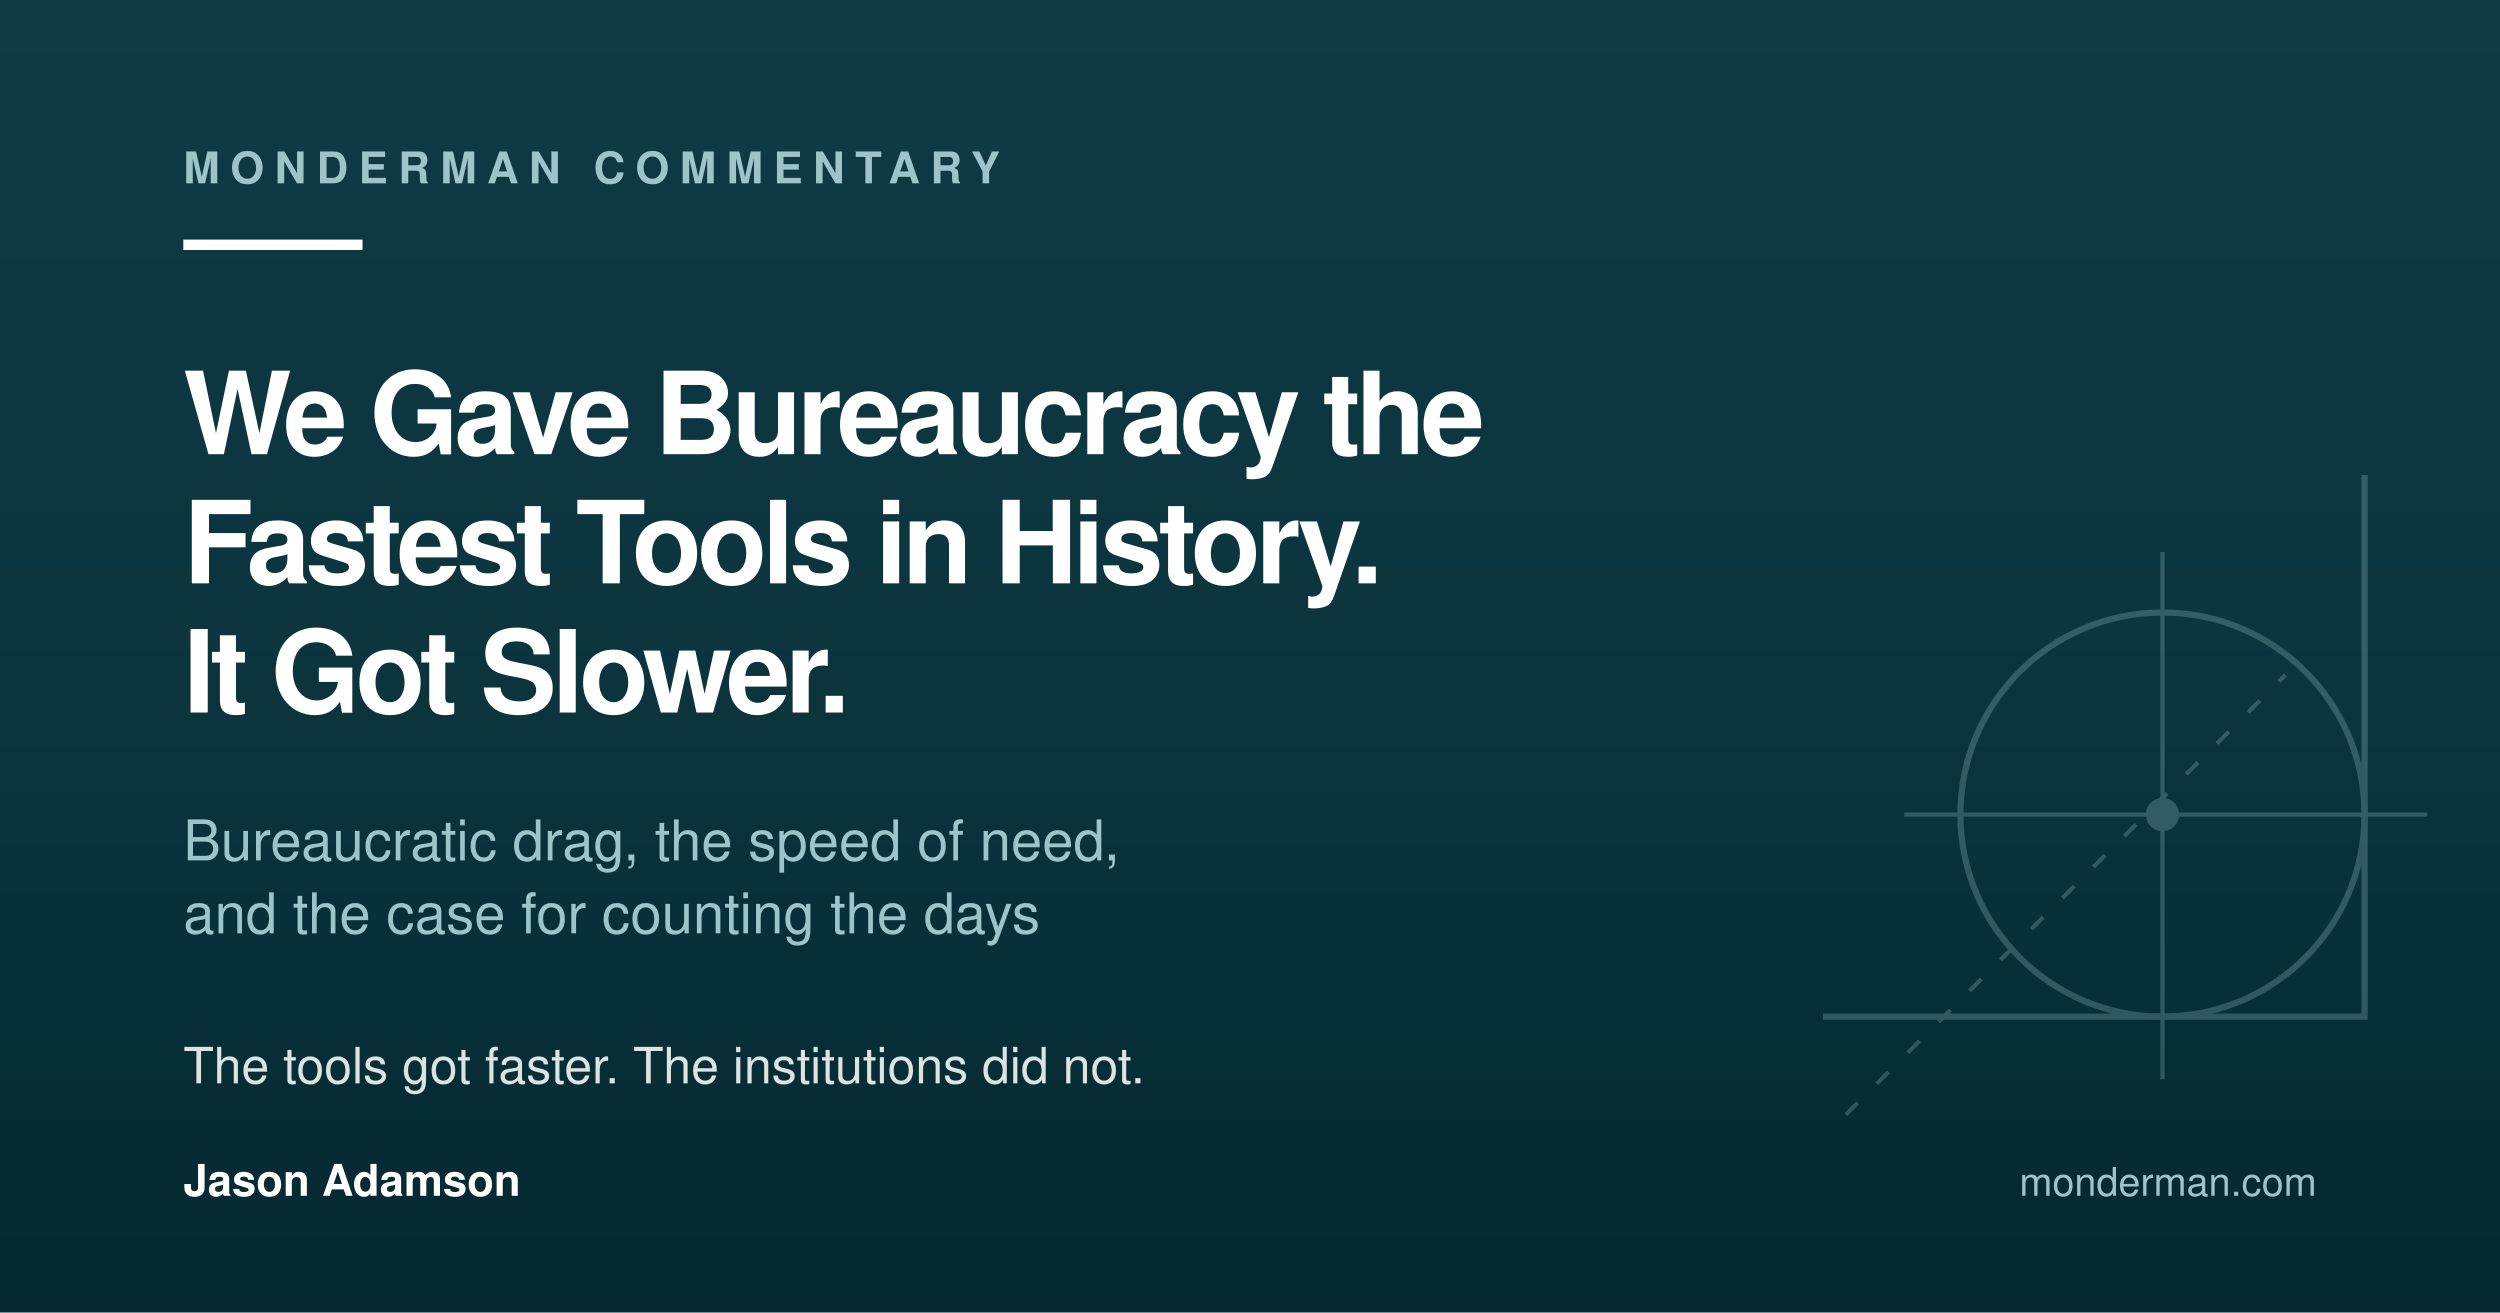
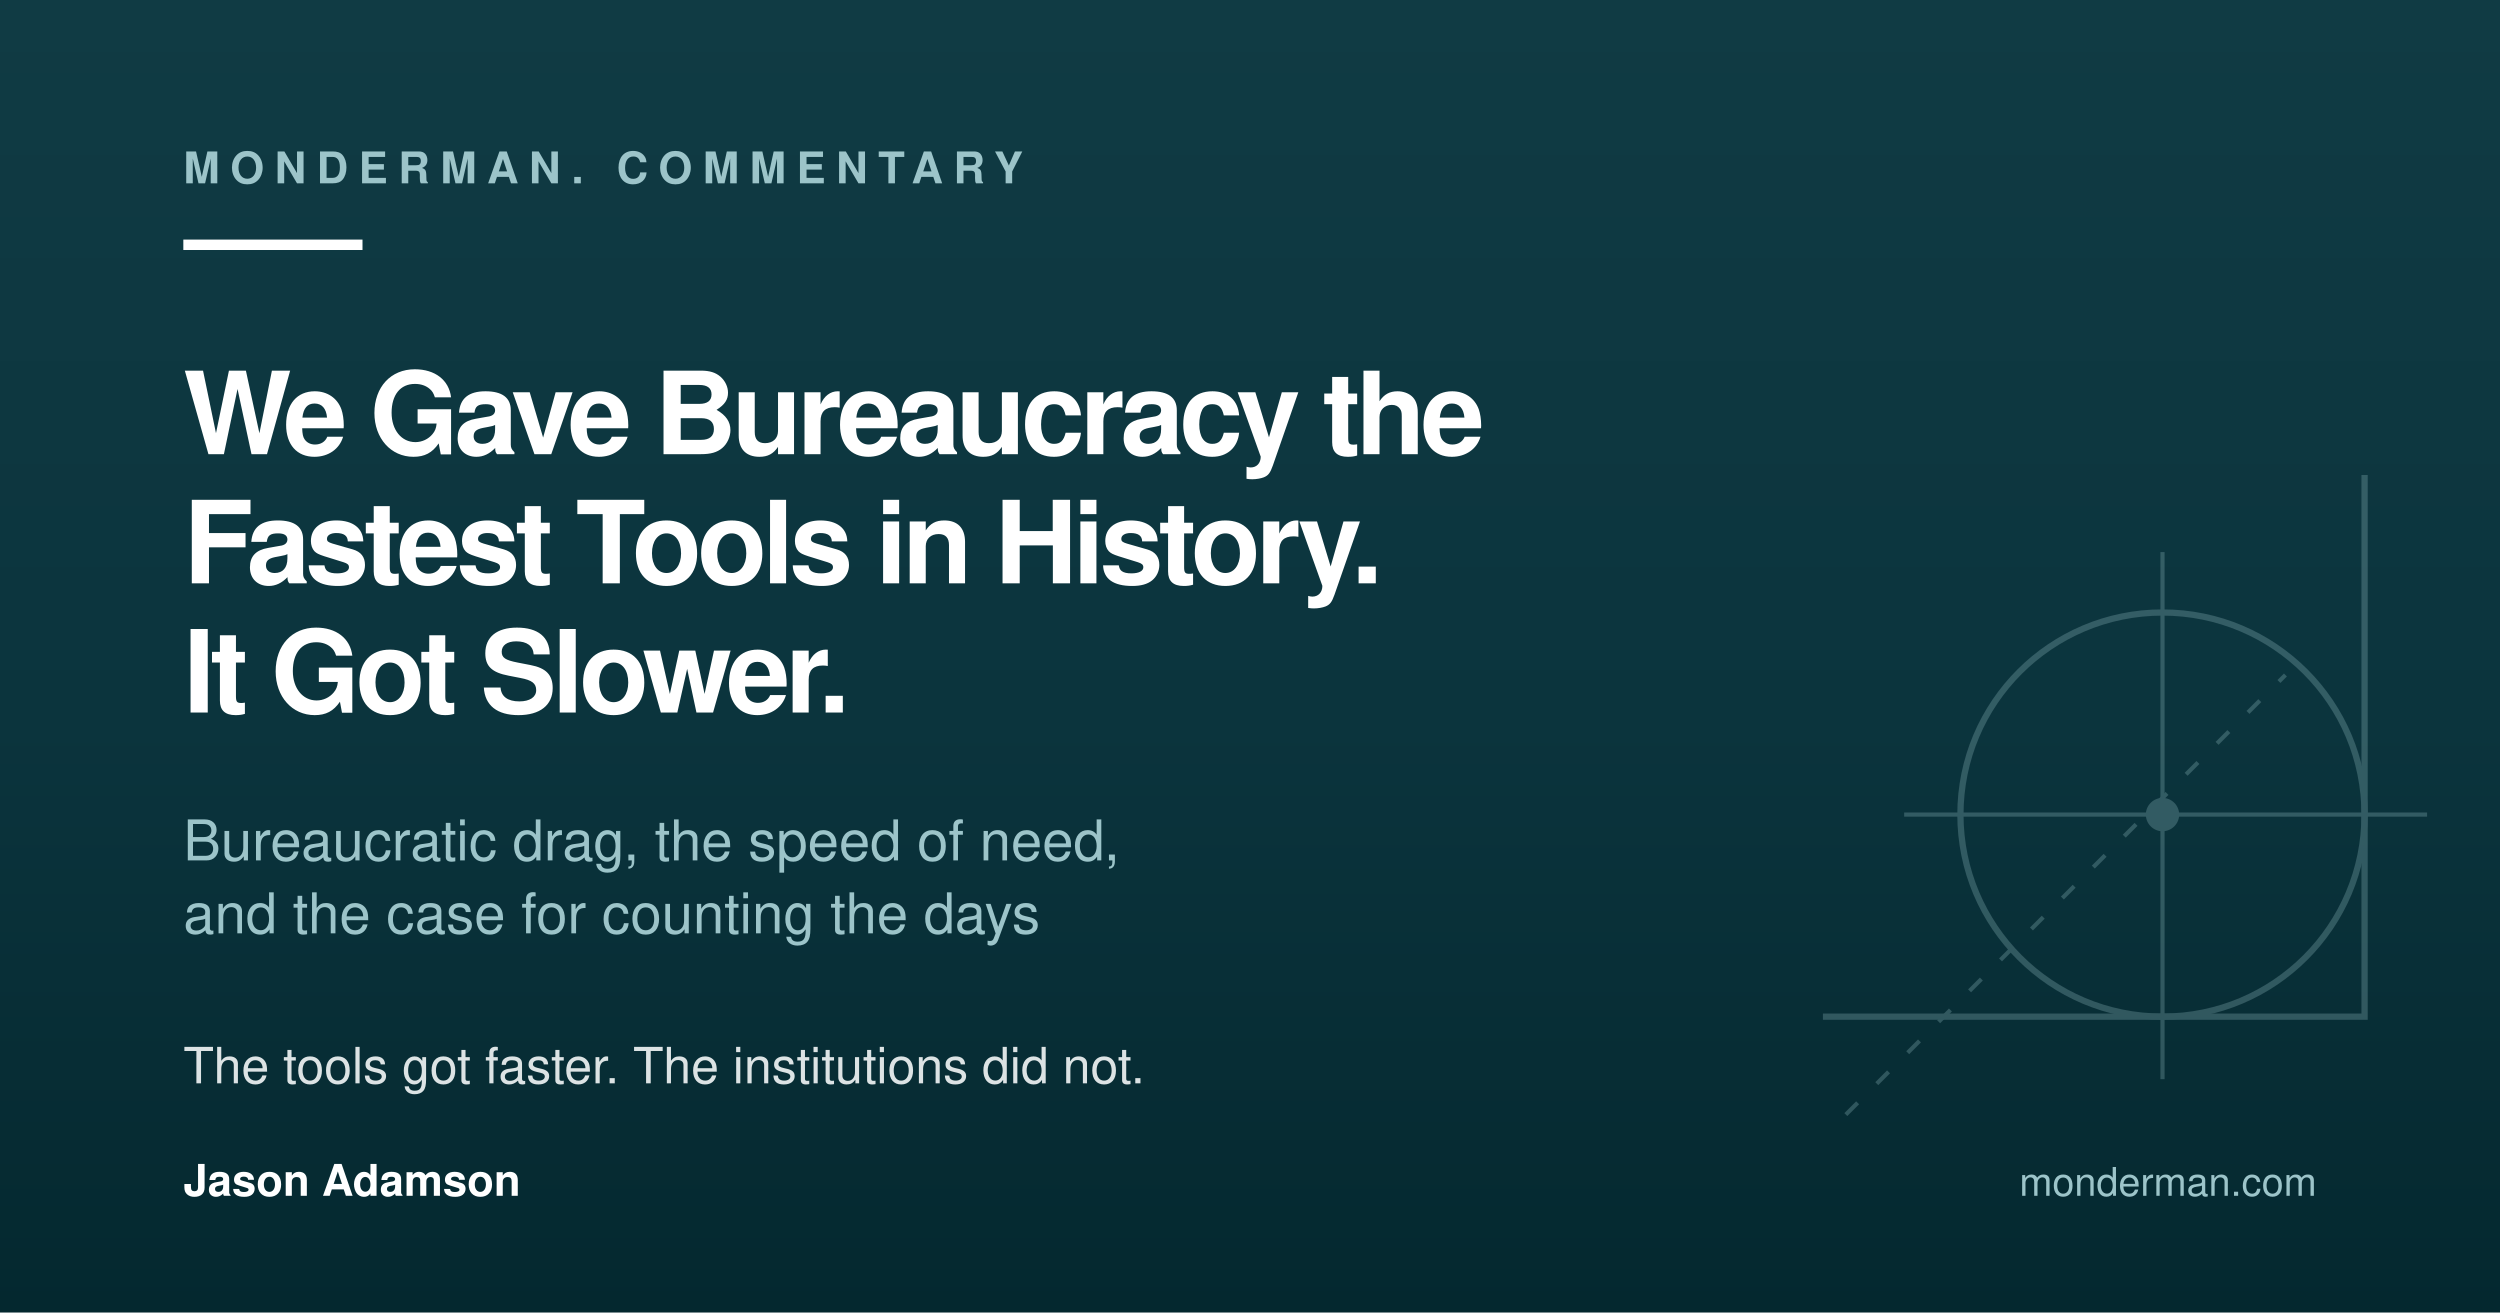
<svg xmlns="http://www.w3.org/2000/svg" width="1200" height="630" viewBox="0 0 1200 630">
  <defs>
    <linearGradient id="bg" x1="0" y1="0" x2="0" y2="1">
      <stop offset="0" stop-color="#103B44" />
      <stop offset="0.55" stop-color="#0B343D" />
      <stop offset="1" stop-color="#04282F" />
    </linearGradient>
  </defs>
  <rect width="1200" height="630" fill="url(#bg)" />
  <g fill="none" stroke="#9CC4C9" opacity="0.28">
    <path d="M875 488H1135V228" stroke-width="3" />
    <circle cx="1038" cy="391" r="97" stroke-width="3" />
    <path d="M1038 265V518M914 391H1165" stroke-width="2" />
    <path d="M886 535 1097 324" stroke-width="2" stroke-dasharray="8 13" />
    <circle cx="1038" cy="391" r="8" fill="#9CC4C9" stroke="none" />
  </g>
  <g font-family="Helvetica Neue, Helvetica, Arial, sans-serif">
-     <text x="88" y="88" fill="#9CC4C9" font-size="21" font-weight="700" letter-spacing="5">MONDERMAN COMMENTARY</text>
+     <text x="88" y="88" fill="#9CC4C9" font-size="21" font-weight="700" letter-spacing="5">MONDERMAN. COMMENTARY</text>
    <rect x="88" y="115" width="86" height="5" fill="#FFFFFF" />
    <text x="88" y="218" fill="#FFFFFF" font-size="55" font-weight="700" letter-spacing="-2.3">We Gave Bureaucracy the</text>
    <text x="88" y="280" fill="#FFFFFF" font-size="55" font-weight="700" letter-spacing="-2.3">Fastest Tools in History.</text>
    <text x="88" y="342" fill="#FFFFFF" font-size="55" font-weight="700" letter-spacing="-2.3">It Got Slower.</text>
    <text x="88" y="413" fill="#9CC4C9" font-size="27" font-weight="500">Bureaucratic drag, the speed of need,</text>
    <text x="88" y="448" fill="#9CC4C9" font-size="27" font-weight="500">and the case for counting the days</text>
    <text x="88" y="520" fill="#DCE3E4" font-size="24">The tools got faster. The institutions did not.</text>
    <text x="88" y="574" fill="#FFFFFF" font-size="21" font-weight="700">Jason Adamson</text>
    <text x="1112" y="574" text-anchor="end" fill="#9CC4C9" font-size="19">monderman.com</text>
  </g>
</svg>
